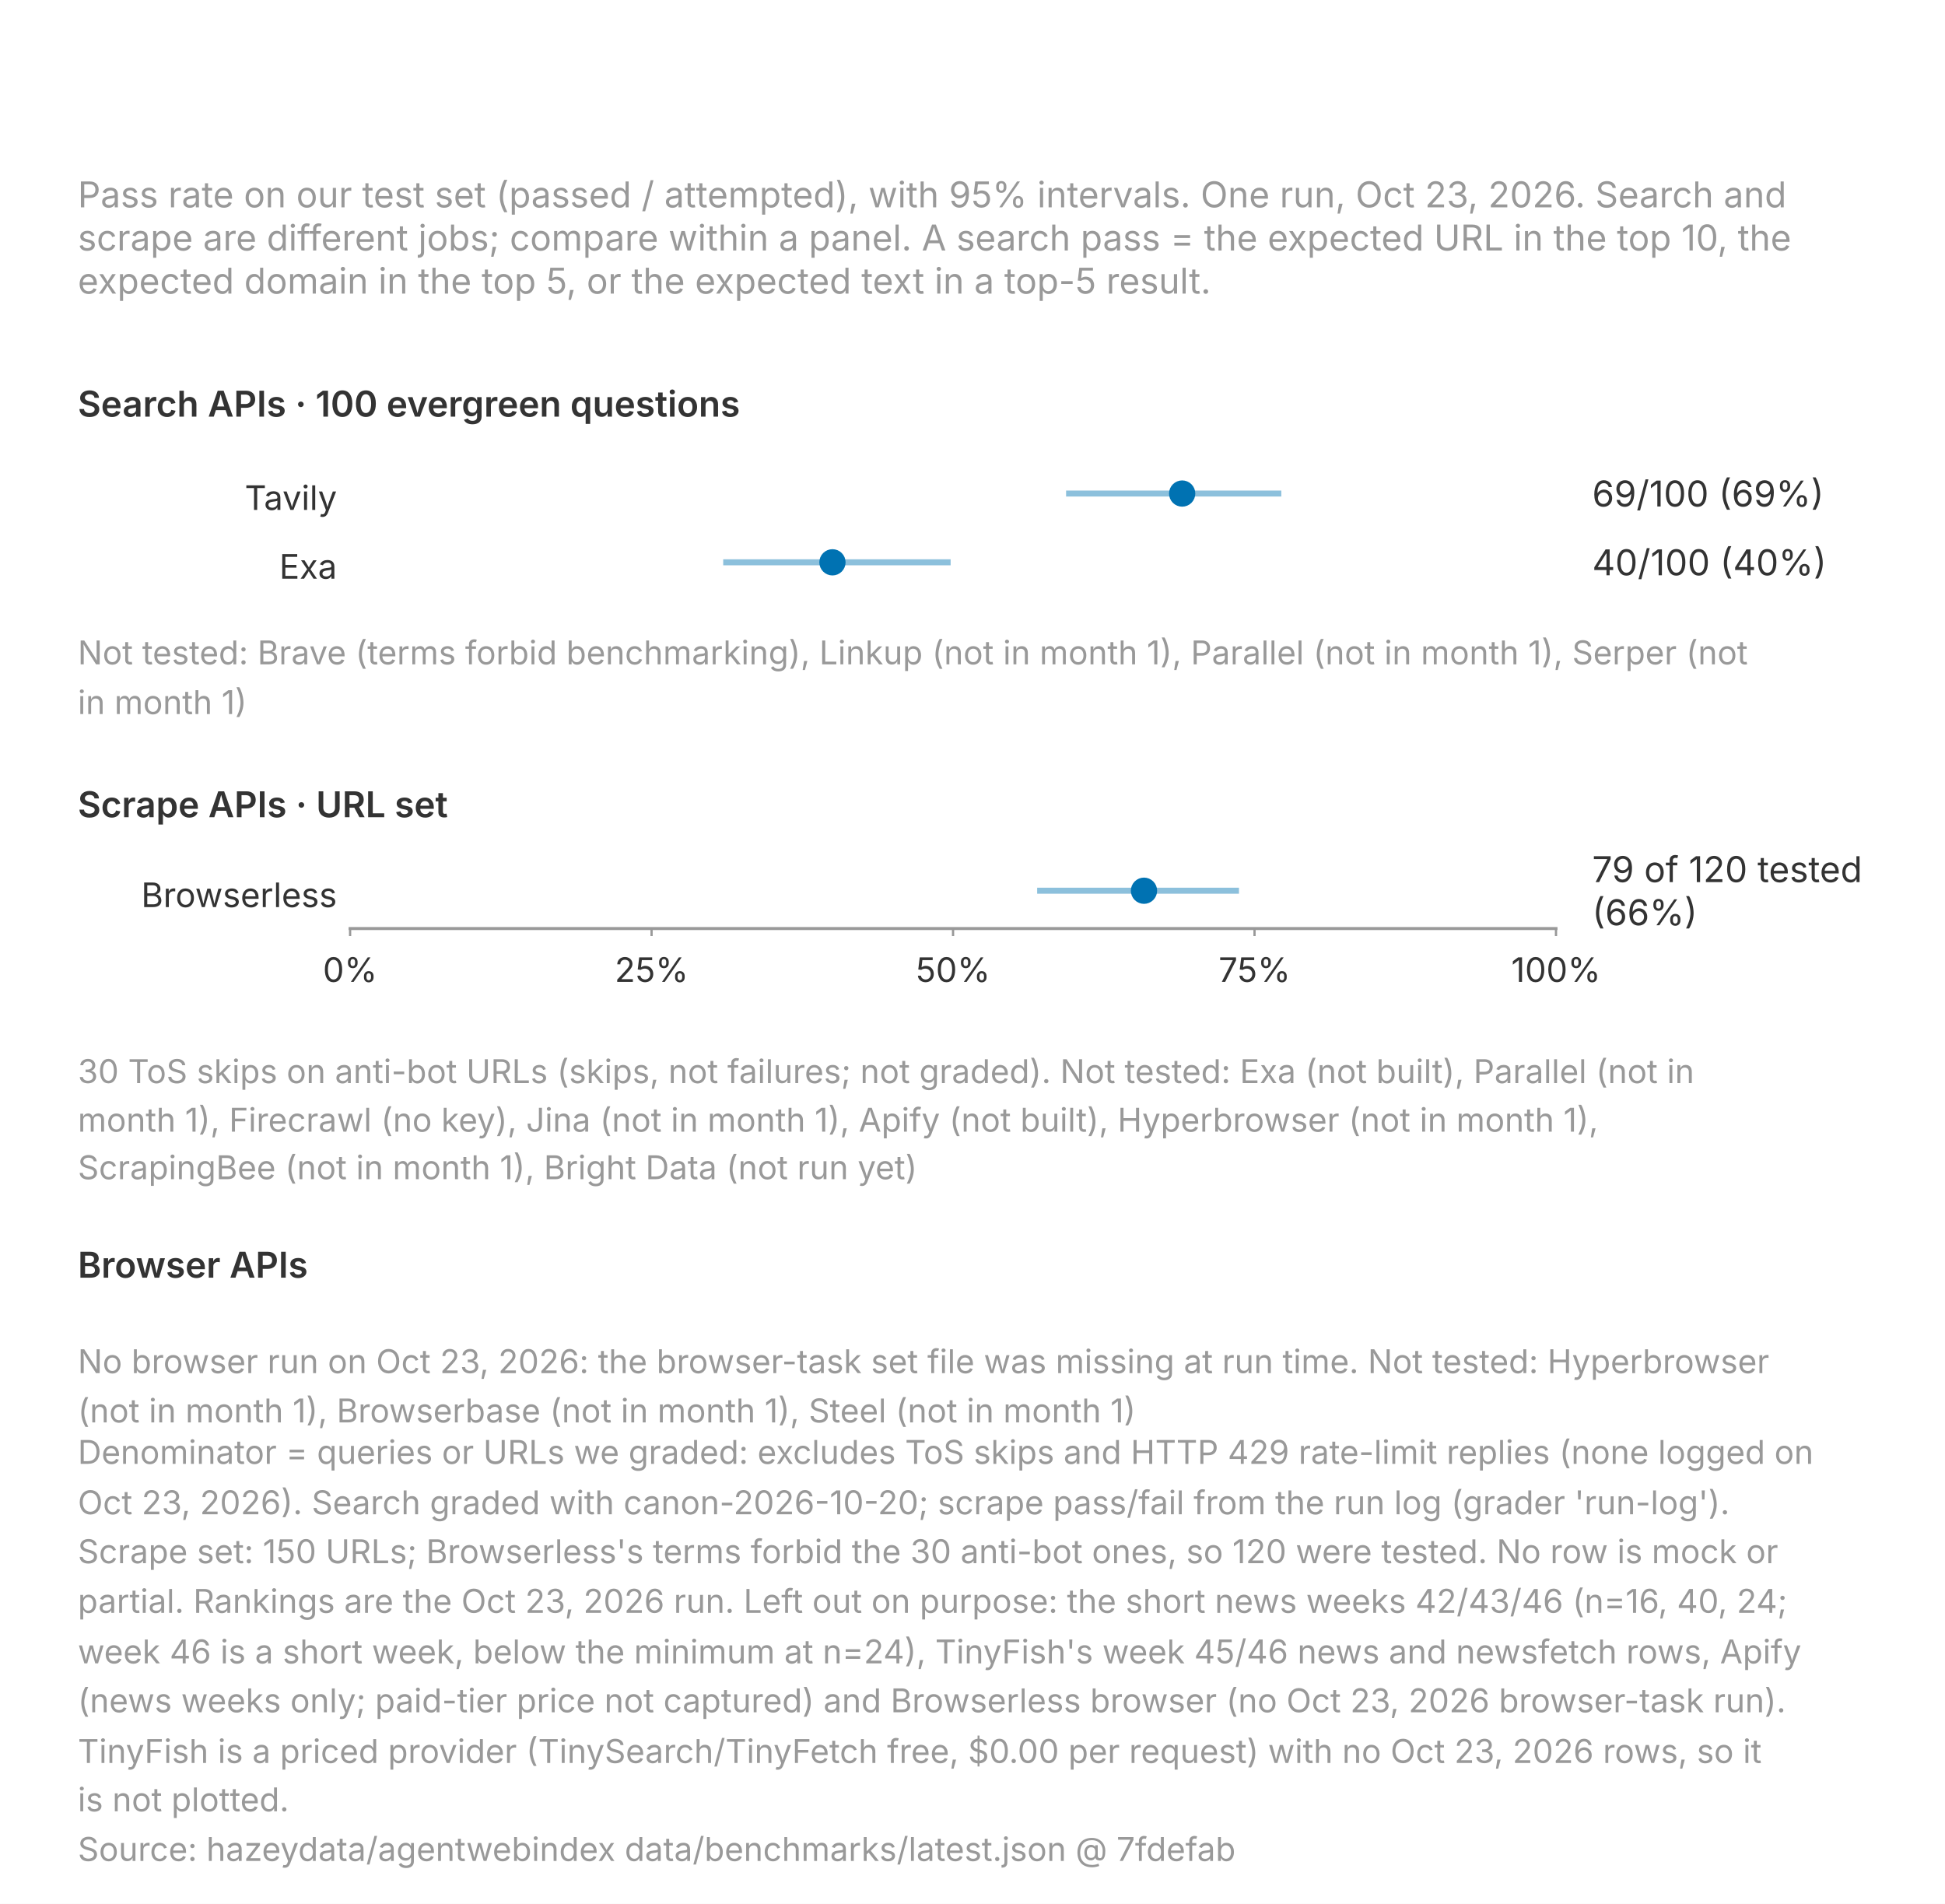
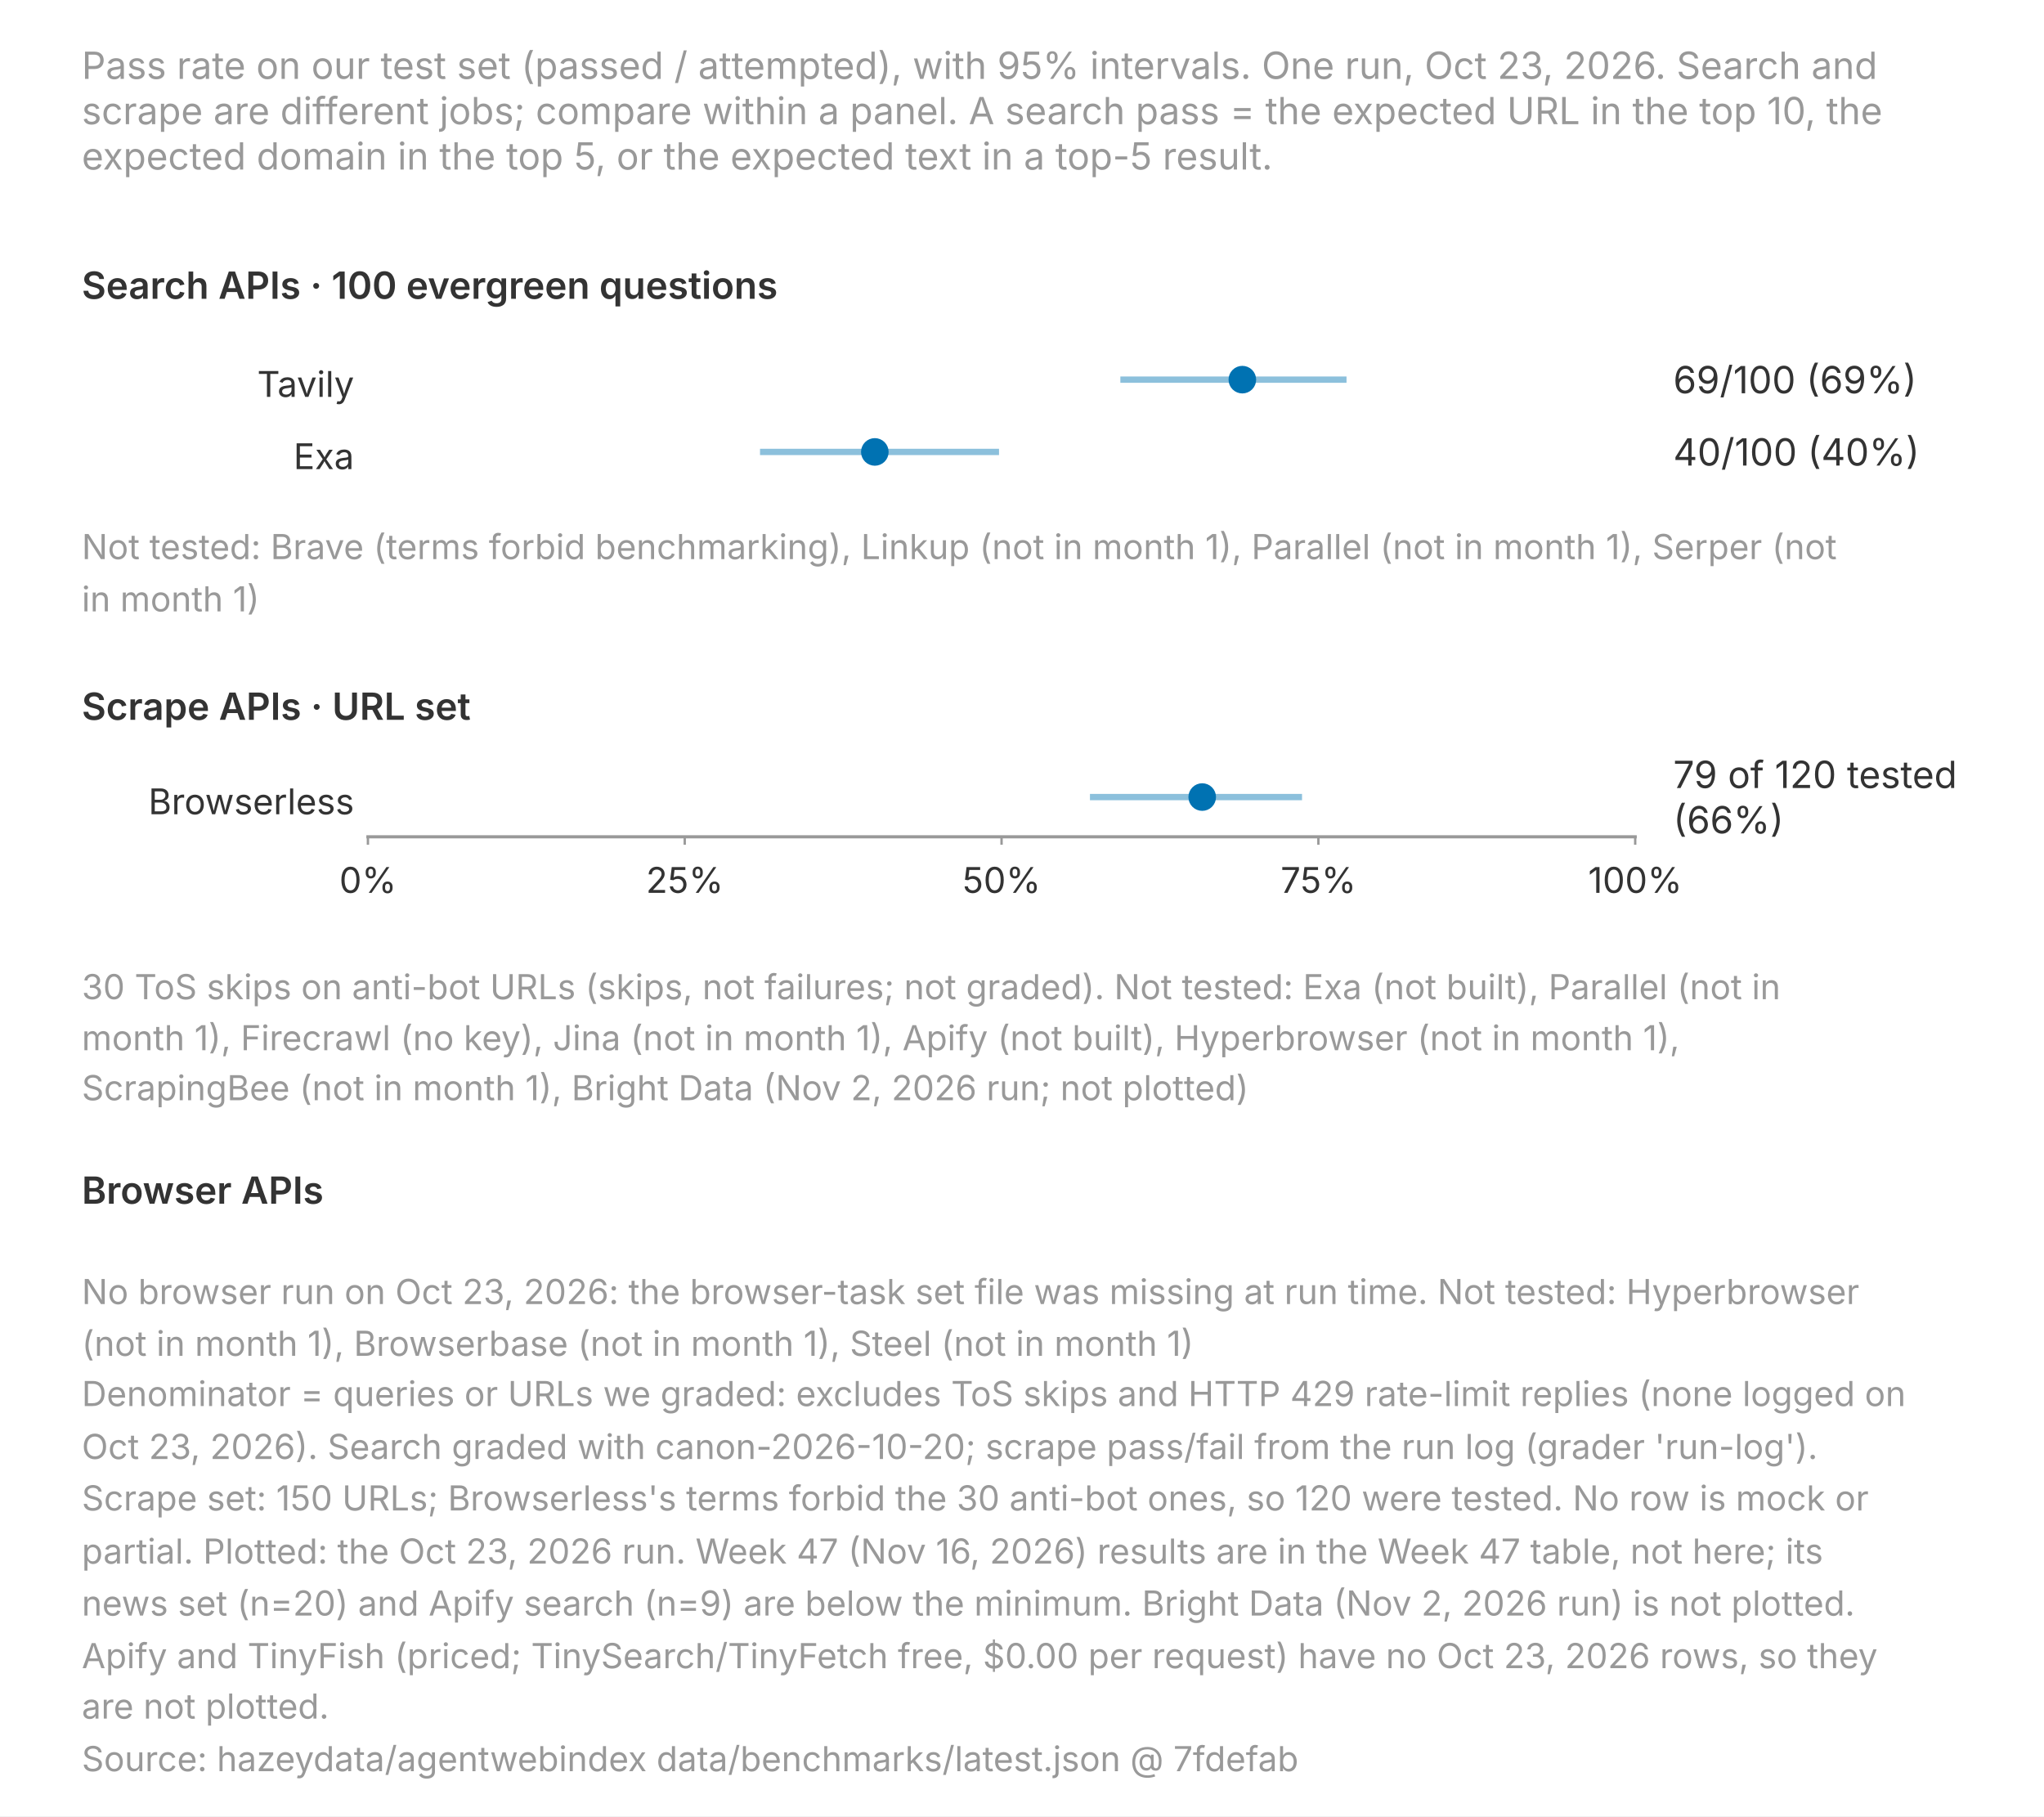
- <svg xmlns="http://www.w3.org/2000/svg" xmlns:xlink="http://www.w3.org/1999/xlink" role="img" aria-label="Tavily passed 69% of our 100 evergreen checks, Exa 40%; Browserless passed 66% of 120 scrape checks" width="518.4pt" height="507.364pt" viewBox="0 0 518.4 507.364" version="1.1">
+ <svg xmlns="http://www.w3.org/2000/svg" xmlns:xlink="http://www.w3.org/1999/xlink" role="img" aria-label="Tavily passed 69% of our 100 evergreen checks, Exa 40%; Browserless passed 66% of 120 scrape checks" width="518.4pt" height="460.564pt" viewBox="0 0 518.4 460.564" version="1.1">
  <defs>
    <style type="text/css">*{stroke-linejoin: round; stroke-linecap: butt}</style>
  </defs>
  <g id="figure_1">
    <g id="patch_1">
-       <path d="M 0 507.364  L 518.4 507.364  L 518.4 0  L 0 0  z " style="fill: #ffffff" />
+       <path d="M 0 460.564  L 518.4 460.564  L 518.4 0  L 0 0  z " style="fill: #ffffff" />
    </g>
    <g id="axes_1">
      <g id="patch_2">
-         <path d="M 93.312 160.852  L 414.72 160.852  L 414.72 120.532  L 93.312 120.532  z " style="fill: #ffffff" />
+         <path d="M 93.312 125.595  L 414.72 125.595  L 414.72 85.275  L 93.312 85.275  z " style="fill: #ffffff" />
      </g>
      <g id="matplotlib.axis_1">
        <g id="xtick_1">
          <g id="line2d_1" />
        </g>
        <g id="xtick_2">
          <g id="line2d_2" />
        </g>
        <g id="xtick_3">
          <g id="line2d_3" />
        </g>
        <g id="xtick_4">
          <g id="line2d_4" />
        </g>
        <g id="xtick_5">
          <g id="line2d_5" />
        </g>
      </g>
      <g id="matplotlib.axis_2">
        <g id="ytick_1">
          <g id="line2d_6" />
          <g id="text_1">
-             <text style="font-size: 9px; font-family: 'Inter', sans-serif; text-anchor: end; fill: #333333" x="89.812" y="154.216" transform="rotate(-0 89.812 154.2155)">Exa</text>
+             <text style="font-size: 9px; font-family: 'Inter', sans-serif; text-anchor: end; fill: #333333" x="89.812" y="118.958" transform="rotate(-0 89.812 118.958)">Exa</text>
          </g>
        </g>
        <g id="ytick_2">
          <g id="line2d_7" />
          <g id="text_2">
-             <text style="font-size: 9px; font-family: 'Inter', sans-serif; text-anchor: end; fill: #333333" x="89.812" y="135.888" transform="rotate(-0 89.812 135.8882)">Tavily</text>
+             <text style="font-size: 9px; font-family: 'Inter', sans-serif; text-anchor: end; fill: #333333" x="89.812" y="100.631" transform="rotate(-0 89.812 100.6307)">Tavily</text>
          </g>
        </g>
      </g>
      <g id="wilson-ci">
-         <path d="M 284.144 131.529  L 341.505 131.529  " clip-path="url(#p5ef85137e0)" style="fill: none; stroke: #8cc0dc; stroke-width: 1.6" />
+         <path d="M 284.144 96.271  L 341.505 96.271  " clip-path="url(#pde939f3d4c)" style="fill: none; stroke: #8cc0dc; stroke-width: 1.6" />
      </g>
      <g id="wilson-ci">
-         <path d="M 192.756 149.856  L 253.373 149.856  " clip-path="url(#p5ef85137e0)" style="fill: none; stroke: #8cc0dc; stroke-width: 1.6" />
+         <path d="M 192.756 114.599  L 253.373 114.599  " clip-path="url(#pde939f3d4c)" style="fill: none; stroke: #8cc0dc; stroke-width: 1.6" />
      </g>
      <g id="line2d_8">
        <defs>
-           <path id="m4f19a7f0b1" d="M 0 3  C 0.796 3 1.559 2.684 2.121 2.121  C 2.684 1.559 3 0.796 3 0  C 3 -0.796 2.684 -1.559 2.121 -2.121  C 1.559 -2.684 0.796 -3 0 -3  C -0.796 -3 -1.559 -2.684 -2.121 -2.121  C -2.684 -1.559 -3 -0.796 -3 0  C -3 0.796 -2.684 1.559 -2.121 2.121  C -1.559 2.684 -0.796 3 0 3  z " style="stroke: #0072b2" />
+           <path id="m3c4545b485" d="M 0 3  C 0.796 3 1.559 2.684 2.121 2.121  C 2.684 1.559 3 0.796 3 0  C 3 -0.796 2.684 -1.559 2.121 -2.121  C 1.559 -2.684 0.796 -3 0 -3  C -0.796 -3 -1.559 -2.684 -2.121 -2.121  C -2.684 -1.559 -3 -0.796 -3 0  C -3 0.796 -2.684 1.559 -2.121 2.121  C -1.559 2.684 -0.796 3 0 3  z " style="stroke: #0072b2" />
        </defs>
-         <g clip-path="url(#p5ef85137e0)">
-           <use xlink:href="#m4f19a7f0b1" x="315.084" y="131.529" style="fill: #0072b2; stroke: #0072b2" />
+         <g clip-path="url(#pde939f3d4c)">
+           <use xlink:href="#m3c4545b485" x="315.084" y="96.271" style="fill: #0072b2; stroke: #0072b2" />
        </g>
      </g>
      <g id="text_3">
-         <text style="font-size: 9.5px; font-family: 'Inter', sans-serif; text-anchor: start; fill: #333333" x="424.362" y="134.985" transform="rotate(-0 424.3622 134.9847)">69/100 (69%)</text>
+         <text style="font-size: 9.5px; font-family: 'Inter', sans-serif; text-anchor: start; fill: #333333" x="424.362" y="99.727" transform="rotate(-0 424.3622 99.72717)">69/100 (69%)</text>
      </g>
      <g id="line2d_9">
-         <g clip-path="url(#p5ef85137e0)">
-           <use xlink:href="#m4f19a7f0b1" x="221.875" y="149.856" style="fill: #0072b2; stroke: #0072b2" />
+         <g clip-path="url(#pde939f3d4c)">
+           <use xlink:href="#m3c4545b485" x="221.875" y="114.599" style="fill: #0072b2; stroke: #0072b2" />
        </g>
      </g>
      <g id="text_4">
-         <text style="font-size: 9.5px; font-family: 'Inter', sans-serif; text-anchor: start; fill: #333333" x="424.362" y="153.312" transform="rotate(-0 424.3622 153.3119)">40/100 (40%)</text>
+         <text style="font-size: 9.5px; font-family: 'Inter', sans-serif; text-anchor: start; fill: #333333" x="424.362" y="118.054" transform="rotate(-0 424.3622 118.0544)">40/100 (40%)</text>
      </g>
    </g>
    <g id="axes_2">
      <g id="patch_3">
-         <path d="M 93.312 247.455  L 414.72 247.455  L 414.72 227.295  L 93.312 227.295  z " style="fill: #ffffff" />
+         <path d="M 93.312 212.197  L 414.72 212.197  L 414.72 192.037  L 93.312 192.037  z " style="fill: #ffffff" />
      </g>
      <g id="matplotlib.axis_3">
        <g id="xtick_6">
          <g id="line2d_10">
            <defs>
-               <path id="me902dc9197" d="M 0 0  L 0 2  " style="stroke: #999999; stroke-width: 0.6" />
+               <path id="m619adff5df" d="M 0 0  L 0 2  " style="stroke: #999999; stroke-width: 0.6" />
            </defs>
            <g>
-               <use xlink:href="#me902dc9197" x="93.312" y="247.455" style="fill: #999999; stroke: #999999; stroke-width: 0.6" />
+               <use xlink:href="#m619adff5df" x="93.312" y="212.197" style="fill: #999999; stroke: #999999; stroke-width: 0.6" />
            </g>
          </g>
          <g id="text_5">
-             <text style="font-size: 9px; font-family: 'Inter', sans-serif; text-anchor: middle; fill: #333333" x="93.312" y="261.674" transform="rotate(-0 93.312 261.6737)">0%</text>
+             <text style="font-size: 9px; font-family: 'Inter', sans-serif; text-anchor: middle; fill: #333333" x="93.312" y="226.416" transform="rotate(-0 93.312 226.4162)">0%</text>
          </g>
        </g>
        <g id="xtick_7">
          <g id="line2d_11">
            <g>
-               <use xlink:href="#me902dc9197" x="173.664" y="247.455" style="fill: #999999; stroke: #999999; stroke-width: 0.6" />
+               <use xlink:href="#m619adff5df" x="173.664" y="212.197" style="fill: #999999; stroke: #999999; stroke-width: 0.6" />
            </g>
          </g>
          <g id="text_6">
-             <text style="font-size: 9px; font-family: 'Inter', sans-serif; text-anchor: middle; fill: #333333" x="173.664" y="261.674" transform="rotate(-0 173.664 261.6737)">25%</text>
+             <text style="font-size: 9px; font-family: 'Inter', sans-serif; text-anchor: middle; fill: #333333" x="173.664" y="226.416" transform="rotate(-0 173.664 226.4162)">25%</text>
          </g>
        </g>
        <g id="xtick_8">
          <g id="line2d_12">
            <g>
-               <use xlink:href="#me902dc9197" x="254.016" y="247.455" style="fill: #999999; stroke: #999999; stroke-width: 0.6" />
+               <use xlink:href="#m619adff5df" x="254.016" y="212.197" style="fill: #999999; stroke: #999999; stroke-width: 0.6" />
            </g>
          </g>
          <g id="text_7">
-             <text style="font-size: 9px; font-family: 'Inter', sans-serif; text-anchor: middle; fill: #333333" x="254.016" y="261.674" transform="rotate(-0 254.016 261.6737)">50%</text>
+             <text style="font-size: 9px; font-family: 'Inter', sans-serif; text-anchor: middle; fill: #333333" x="254.016" y="226.416" transform="rotate(-0 254.016 226.4162)">50%</text>
          </g>
        </g>
        <g id="xtick_9">
          <g id="line2d_13">
            <g>
-               <use xlink:href="#me902dc9197" x="334.368" y="247.455" style="fill: #999999; stroke: #999999; stroke-width: 0.6" />
+               <use xlink:href="#m619adff5df" x="334.368" y="212.197" style="fill: #999999; stroke: #999999; stroke-width: 0.6" />
            </g>
          </g>
          <g id="text_8">
-             <text style="font-size: 9px; font-family: 'Inter', sans-serif; text-anchor: middle; fill: #333333" x="334.368" y="261.674" transform="rotate(-0 334.368 261.6737)">75%</text>
+             <text style="font-size: 9px; font-family: 'Inter', sans-serif; text-anchor: middle; fill: #333333" x="334.368" y="226.416" transform="rotate(-0 334.368 226.4162)">75%</text>
          </g>
        </g>
        <g id="xtick_10">
          <g id="line2d_14">
            <g>
-               <use xlink:href="#me902dc9197" x="414.72" y="247.455" style="fill: #999999; stroke: #999999; stroke-width: 0.6" />
+               <use xlink:href="#m619adff5df" x="414.72" y="212.197" style="fill: #999999; stroke: #999999; stroke-width: 0.6" />
            </g>
          </g>
          <g id="text_9">
-             <text style="font-size: 9px; font-family: 'Inter', sans-serif; text-anchor: middle; fill: #333333" x="414.72" y="261.674" transform="rotate(-0 414.72 261.6737)">100%</text>
+             <text style="font-size: 9px; font-family: 'Inter', sans-serif; text-anchor: middle; fill: #333333" x="414.72" y="226.416" transform="rotate(-0 414.72 226.4162)">100%</text>
          </g>
        </g>
      </g>
      <g id="matplotlib.axis_4">
        <g id="ytick_3">
          <g id="line2d_15" />
          <g id="text_10">
-             <text style="font-size: 9px; font-family: 'Inter', sans-serif; text-anchor: end; fill: #333333" x="89.812" y="241.734" transform="rotate(-0 89.812 241.7344)">Browserless</text>
+             <text style="font-size: 9px; font-family: 'Inter', sans-serif; text-anchor: end; fill: #333333" x="89.812" y="206.477" transform="rotate(-0 89.812 206.4769)">Browserless</text>
          </g>
        </g>
      </g>
      <g id="wilson-ci">
-         <path d="M 276.433 237.375  L 330.221 237.375  " clip-path="url(#p42f9d66193)" style="fill: none; stroke: #8cc0dc; stroke-width: 1.6" />
+         <path d="M 276.433 202.118  L 330.221 202.118  " clip-path="url(#pc18f2c50cd)" style="fill: none; stroke: #8cc0dc; stroke-width: 1.6" />
      </g>
      <g id="patch_4">
-         <path d="M 93.312 247.455  L 414.72 247.455  " style="fill: none; stroke: #999999; stroke-width: 0.8; stroke-linejoin: miter; stroke-linecap: square" />
+         <path d="M 93.312 212.197  L 414.72 212.197  " style="fill: none; stroke: #999999; stroke-width: 0.8; stroke-linejoin: miter; stroke-linecap: square" />
      </g>
      <g id="line2d_16">
-         <g clip-path="url(#p42f9d66193)">
-           <use xlink:href="#m4f19a7f0b1" x="304.906" y="237.375" style="fill: #0072b2; stroke: #0072b2" />
+         <g clip-path="url(#pc18f2c50cd)">
+           <use xlink:href="#m3c4545b485" x="304.906" y="202.118" style="fill: #0072b2; stroke: #0072b2" />
        </g>
      </g>
      <g id="text_11">
-         <text style="font-size: 9.5px; font-family: 'Inter', sans-serif; fill: #333333" transform="translate(424.3622 235.0835)">79 of 120 tested</text>
-         <text style="font-size: 9.5px; font-family: 'Inter', sans-serif; fill: #333333" transform="translate(424.3622 246.5781)">(66%)</text>
+         <text style="font-size: 9.5px; font-family: 'Inter', sans-serif; fill: #333333" transform="translate(424.3622 199.826)">79 of 120 tested</text>
+         <text style="font-size: 9.5px; font-family: 'Inter', sans-serif; fill: #333333" transform="translate(424.3622 211.3206)">(66%)</text>
      </g>
    </g>
+     <g id="text_12">
+       <text style="font-size: 9.5px; font-family: 'Inter', sans-serif; fill: #999999" transform="translate(20.736 20.00313)">Pass rate on our test set (passed / attempted), with 95% intervals. One run, Oct 23, 2026. Search and</text>
+       <text style="font-size: 9.5px; font-family: 'Inter', sans-serif; fill: #999999" transform="translate(20.736 31.49775)">scrape are different jobs; compare within a panel. A search pass = the expected URL in the top 10, the</text>
+       <text style="font-size: 9.5px; font-family: 'Inter', sans-serif; fill: #999999" transform="translate(20.736 42.99238)">expected domain in the top 5, or the expected text in a top-5 result.</text>
+     </g>
    <g id="text_13">
-       <text style="font-size: 9.5px; font-family: 'Inter', sans-serif; fill: #999999" transform="translate(20.736 55.26062)">Pass rate on our test set (passed / attempted), with 95% intervals. One run, Oct 23, 2026. Search and</text>
-       <text style="font-size: 9.5px; font-family: 'Inter', sans-serif; fill: #999999" transform="translate(20.736 66.75525)">scrape are different jobs; compare within a panel. A search pass = the expected URL in the top 10, the</text>
-       <text style="font-size: 9.5px; font-family: 'Inter', sans-serif; fill: #999999" transform="translate(20.736 78.24988)">expected domain in the top 5, or the expected text in a top-5 result.</text>
+       <text style="font-weight: 600; font-size: 9.5px; font-family: 'Inter', sans-serif; text-anchor: start; fill: #333333" x="20.736" y="75.771" transform="rotate(-0 20.736 75.77081)">Search APIs · 100 evergreen questions</text>
    </g>
    <g id="text_14">
-       <text style="font-weight: 600; font-size: 9.5px; font-family: 'Inter', sans-serif; text-anchor: start; fill: #333333" x="20.736" y="111.028" transform="rotate(-0 20.736 111.0283)">Search APIs · 100 evergreen questions</text>
+       <text style="font-size: 8.75px; font-family: 'Inter', sans-serif; fill: #999999" transform="translate(20.736 141.7819)">Not tested: Brave (terms forbid benchmarking), Linkup (not in month 1), Parallel (not in month 1), Serper (not</text>
+       <text style="font-size: 8.75px; font-family: 'Inter', sans-serif; fill: #999999" transform="translate(20.736 155.0354)">in month 1)</text>
    </g>
    <g id="text_15">
-       <text style="font-size: 8.75px; font-family: 'Inter', sans-serif; fill: #999999" transform="translate(20.736 177.0394)">Not tested: Brave (terms forbid benchmarking), Linkup (not in month 1), Parallel (not in month 1), Serper (not</text>
-       <text style="font-size: 8.75px; font-family: 'Inter', sans-serif; fill: #999999" transform="translate(20.736 190.2929)">in month 1)</text>
+       <text style="font-weight: 600; font-size: 9.5px; font-family: 'Inter', sans-serif; text-anchor: start; fill: #333333" x="20.736" y="182.533" transform="rotate(-0 20.736 182.5333)">Scrape APIs · URL set</text>
    </g>
    <g id="text_16">
-       <text style="font-weight: 600; font-size: 9.5px; font-family: 'Inter', sans-serif; text-anchor: start; fill: #333333" x="20.736" y="217.791" transform="rotate(-0 20.736 217.7908)">Scrape APIs · URL set</text>
+       <text style="font-size: 8.75px; font-family: 'Inter', sans-serif; fill: #999999" transform="translate(20.736 253.3834)">30 ToS skips on anti-bot URLs (skips, not failures; not graded). Not tested: Exa (not built), Parallel (not in</text>
+       <text style="font-size: 8.75px; font-family: 'Inter', sans-serif; fill: #999999" transform="translate(20.736 266.3231)">month 1), Firecrawl (no key), Jina (not in month 1), Apify (not built), Hyperbrowser (not in month 1),</text>
+       <text style="font-size: 8.75px; font-family: 'Inter', sans-serif; fill: #999999" transform="translate(20.736 278.9935)">ScrapingBee (not in month 1), Bright Data (Nov 2, 2026 run; not plotted)</text>
    </g>
    <g id="text_17">
-       <text style="font-size: 8.75px; font-family: 'Inter', sans-serif; fill: #999999" transform="translate(20.736 288.6409)">30 ToS skips on anti-bot URLs (skips, not failures; not graded). Not tested: Exa (not built), Parallel (not in</text>
-       <text style="font-size: 8.75px; font-family: 'Inter', sans-serif; fill: #999999" transform="translate(20.736 301.5806)">month 1), Firecrawl (no key), Jina (not in month 1), Apify (not built), Hyperbrowser (not in month 1),</text>
-       <text style="font-size: 8.75px; font-family: 'Inter', sans-serif; fill: #999999" transform="translate(20.736 314.251)">ScrapingBee (not in month 1), Bright Data (not run yet)</text>
+       <text style="font-weight: 600; font-size: 9.5px; font-family: 'Inter', sans-serif; text-anchor: start; fill: #333333" x="20.736" y="305.237" transform="rotate(-0 20.736 305.2371)">Browser APIs</text>
    </g>
    <g id="text_18">
-       <text style="font-weight: 600; font-size: 9.5px; font-family: 'Inter', sans-serif; text-anchor: start; fill: #333333" x="20.736" y="340.495" transform="rotate(-0 20.736 340.4946)">Browser APIs</text>
+       <text style="font-size: 8.75px; font-family: 'Inter', sans-serif; fill: #999999" transform="translate(20.736 330.682)">No browser run on Oct 23, 2026: the browser-task set file was missing at run time. Not tested: Hyperbrowser</text>
+       <text style="font-size: 8.75px; font-family: 'Inter', sans-serif; fill: #999999" transform="translate(20.736 343.8098)">(not in month 1), Browserbase (not in month 1), Steel (not in month 1)</text>
    </g>
    <g id="text_19">
-       <text style="font-size: 8.75px; font-family: 'Inter', sans-serif; fill: #999999" transform="translate(20.736 365.9395)">No browser run on Oct 23, 2026: the browser-task set file was missing at run time. Not tested: Hyperbrowser</text>
-       <text style="font-size: 8.75px; font-family: 'Inter', sans-serif; fill: #999999" transform="translate(20.736 379.0673)">(not in month 1), Browserbase (not in month 1), Steel (not in month 1)</text>
-     </g>
-     <g id="text_20">
-       <text style="font-size: 8.75px; font-family: 'Inter', sans-serif; fill: #999999" transform="translate(20.736 390.1088)">Denominator = queries or URLs we graded: excludes ToS skips and HTTP 429 rate-limit replies (none logged on</text>
-       <text style="font-size: 8.75px; font-family: 'Inter', sans-serif; fill: #999999" transform="translate(20.736 403.5437)">Oct 23, 2026). Search graded with canon-2026-10-20; scrape pass/fail from the run log (grader 'run-log').</text>
-       <text style="font-size: 8.75px; font-family: 'Inter', sans-serif; fill: #999999" transform="translate(20.736 416.5828)">Scrape set: 150 URLs; Browserless's terms forbid the 30 anti-bot ones, so 120 were tested. No row is mock or</text>
-       <text style="font-size: 8.75px; font-family: 'Inter', sans-serif; fill: #999999" transform="translate(20.736 429.8106)">partial. Rankings are the Oct 23, 2026 run. Left out on purpose: the short news weeks 42/43/46 (n=16, 40, 24;</text>
-       <text style="font-size: 8.75px; font-family: 'Inter', sans-serif; fill: #999999" transform="translate(20.736 443.2797)">week 46 is a short week, below the minimum at n=24), TinyFish's week 45/46 news and newsfetch rows, Apify</text>
-       <text style="font-size: 8.75px; font-family: 'Inter', sans-serif; fill: #999999" transform="translate(20.736 456.3127)">(news weeks only; paid-tier price not captured) and Browserless browser (no Oct 23, 2026 browser-task run).</text>
-       <text style="font-size: 8.75px; font-family: 'Inter', sans-serif; fill: #999999" transform="translate(20.736 469.818)">TinyFish is a priced provider (TinySearch/TinyFetch free, $0.00 per request) with no Oct 23, 2026 rows, so it</text>
-       <text style="font-size: 8.75px; font-family: 'Inter', sans-serif; fill: #999999" transform="translate(20.736 482.7075)">is not plotted.</text>
-       <text style="font-size: 8.75px; font-family: 'Inter', sans-serif; fill: #999999" transform="translate(20.736 495.9353)">Source: hazeydata/agentwebindex data/benchmarks/latest.json @ 7fdefab</text>
+       <text style="font-size: 8.75px; font-family: 'Inter', sans-serif; fill: #999999" transform="translate(20.736 356.5427)">Denominator = queries or URLs we graded: excludes ToS skips and HTTP 429 rate-limit replies (none logged on</text>
+       <text style="font-size: 8.75px; font-family: 'Inter', sans-serif; fill: #999999" transform="translate(20.736 369.9777)">Oct 23, 2026). Search graded with canon-2026-10-20; scrape pass/fail from the run log (grader 'run-log').</text>
+       <text style="font-size: 8.75px; font-family: 'Inter', sans-serif; fill: #999999" transform="translate(20.736 383.0168)">Scrape set: 150 URLs; Browserless's terms forbid the 30 anti-bot ones, so 120 were tested. No row is mock or</text>
+       <text style="font-size: 8.75px; font-family: 'Inter', sans-serif; fill: #999999" transform="translate(20.736 396.4968)">partial. Plotted: the Oct 23, 2026 run. Week 47 (Nov 16, 2026) results are in the Week 47 table, not here; its</text>
+       <text style="font-size: 8.75px; font-family: 'Inter', sans-serif; fill: #999999" transform="translate(20.736 409.6795)">news set (n=20) and Apify search (n=9) are below the minimum. Bright Data (Nov 2, 2026 run) is not plotted.</text>
+       <text style="font-size: 8.75px; font-family: 'Inter', sans-serif; fill: #999999" transform="translate(20.736 423.018)">Apify and TinyFish (priced; TinySearch/TinyFetch free, $0.00 per request) have no Oct 23, 2026 rows, so they</text>
+       <text style="font-size: 8.75px; font-family: 'Inter', sans-serif; fill: #999999" transform="translate(20.736 435.8029)">are not plotted.</text>
+       <text style="font-size: 8.75px; font-family: 'Inter', sans-serif; fill: #999999" transform="translate(20.736 449.1353)">Source: hazeydata/agentwebindex data/benchmarks/latest.json @ 7fdefab</text>
    </g>
  </g>
  <defs>
-     <clipPath id="p5ef85137e0">
-       <rect x="93.312" y="120.532" width="321.408" height="40.32" />
+     <clipPath id="pde939f3d4c">
+       <rect x="93.312" y="85.275" width="321.408" height="40.32" />
    </clipPath>
-     <clipPath id="p42f9d66193">
-       <rect x="93.312" y="227.295" width="321.408" height="20.16" />
+     <clipPath id="pc18f2c50cd">
+       <rect x="93.312" y="192.037" width="321.408" height="20.16" />
    </clipPath>
  </defs>
</svg>
